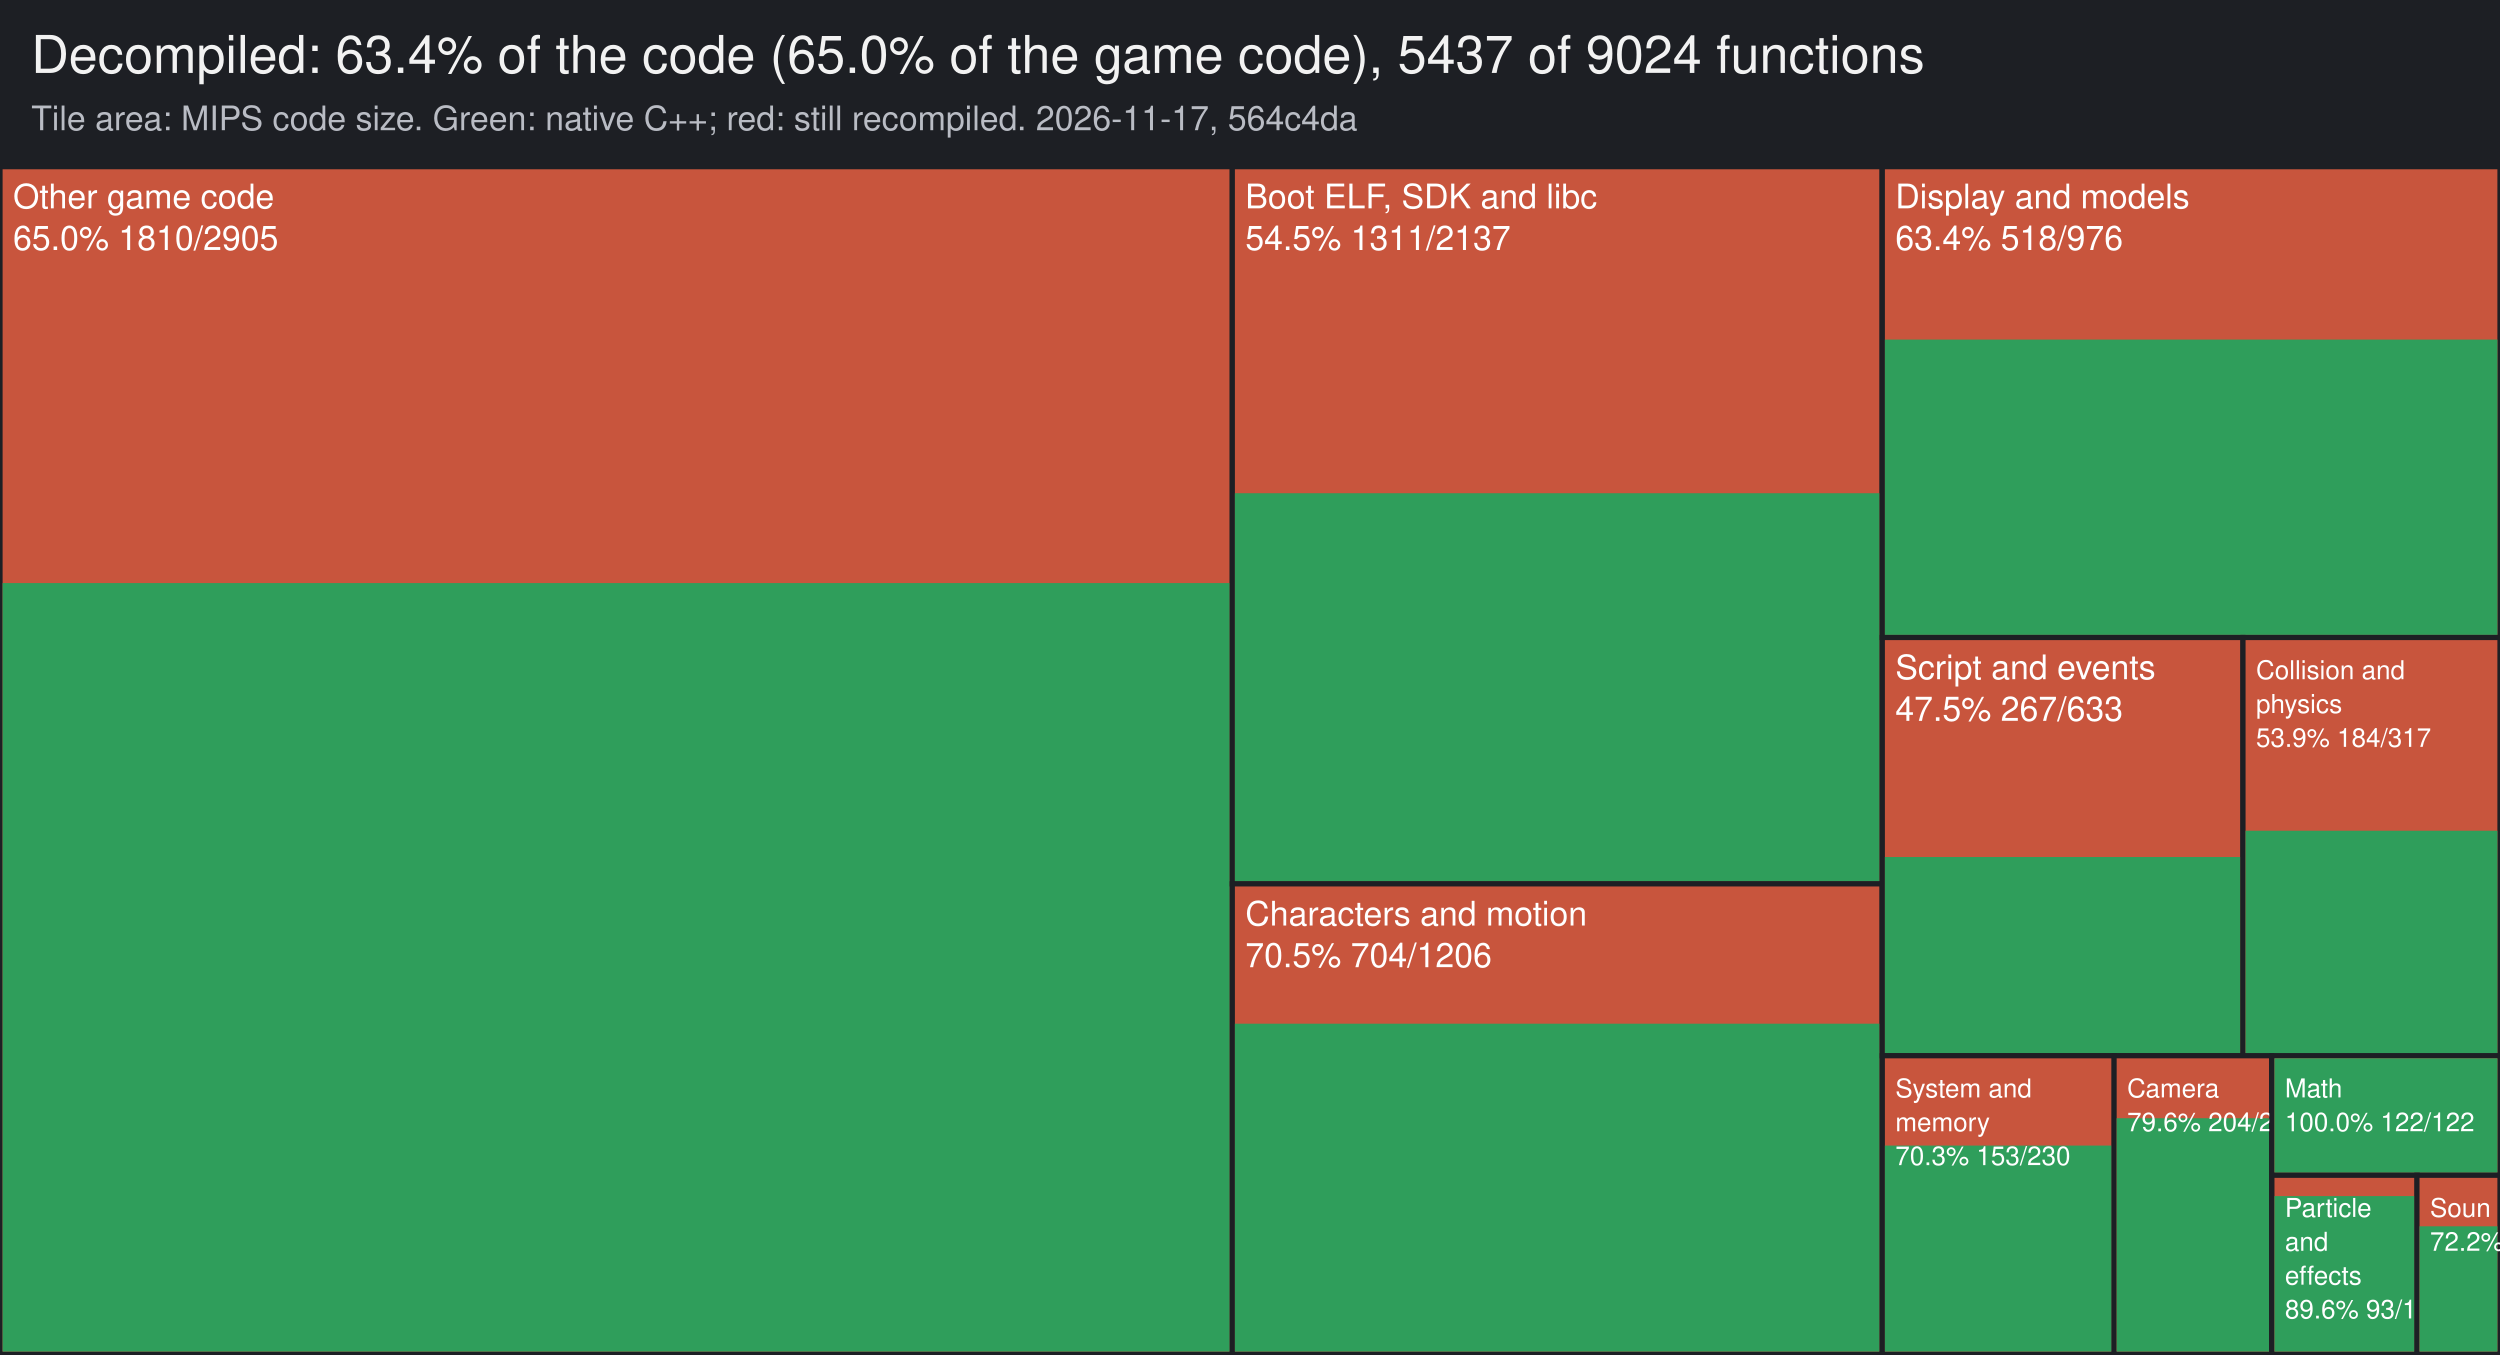
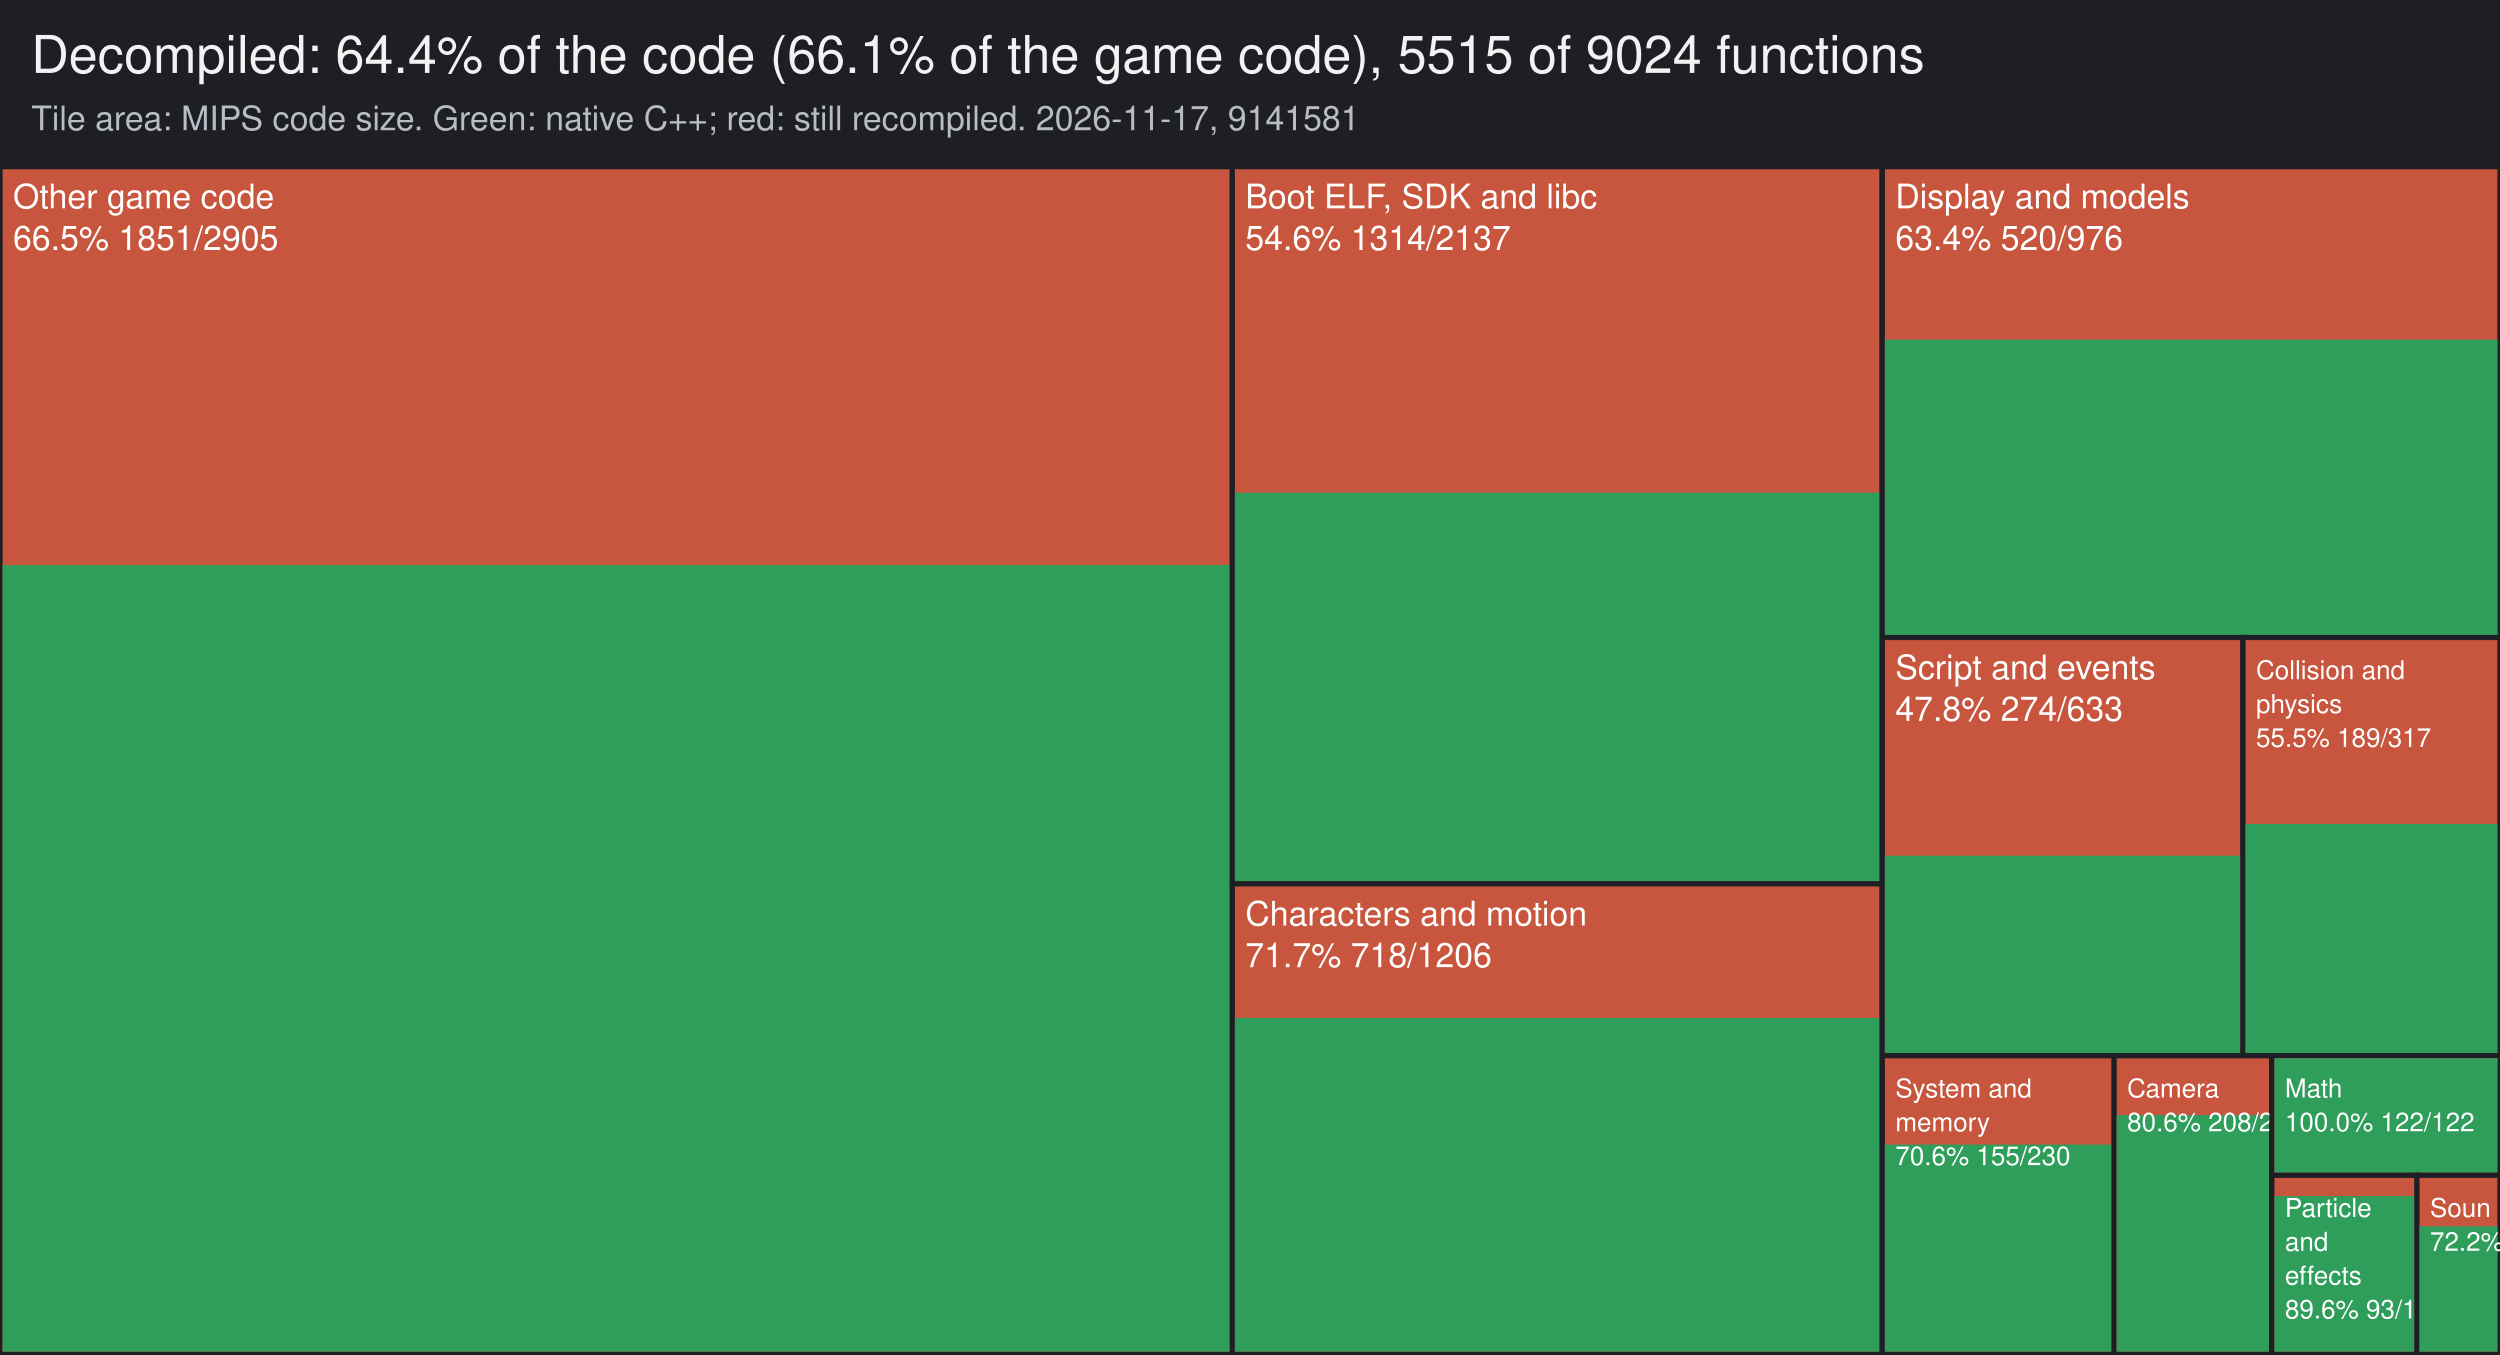
<svg xmlns="http://www.w3.org/2000/svg" width="960" height="520" font-family="Helvetica, Arial, sans-serif">
  <rect width="100%" height="100%" fill="#1d1f24" />
-   <text x="12" y="28" font-size="20" fill="#f2f2f2">Decompiled: 63.4% of the code (65.0% of the game code), 5437 of 9024 functions</text>
-   <text x="12" y="50" font-size="13" fill="#b9bcc4">Tile area: MIPS code size. Green: native C++; red: still recompiled. 2026-11-17, 564c4da</text>
+   <text x="12" y="28" font-size="20" fill="#f2f2f2">Decompiled: 64.4% of the code (66.1% of the game code), 5515 of 9024 functions</text>
+   <text x="12" y="50" font-size="13" fill="#b9bcc4">Tile area: MIPS code size. Green: native C++; red: still recompiled. 2026-11-17, 9141581</text>
  <rect x="0.0" y="64.0" width="473.2" height="456.0" fill="#c8553d" stroke="#1d1f24" stroke-width="2" />
-   <rect x="1.0" y="223.9" width="471.2" height="295.1" fill="#2f9e5b" />
+   <rect x="1.0" y="217.0" width="471.2" height="302.0" fill="#2f9e5b" />
  <text x="5.0" y="80.0" font-size="13" fill="#ffffff">Other game code</text>
-   <text x="5.0" y="96.0" font-size="13" fill="#ffffff">65.0%  1810/2905</text>
+   <text x="5.0" y="96.0" font-size="13" fill="#ffffff">66.5%  1851/2905</text>
  <rect x="473.2" y="64.0" width="249.5" height="275.4" fill="#c8553d" stroke="#1d1f24" stroke-width="2" />
-   <rect x="474.2" y="189.4" width="247.5" height="149.0" fill="#2f9e5b" />
+   <rect x="474.2" y="189.2" width="247.5" height="149.2" fill="#2f9e5b" />
  <text x="478.2" y="80.0" font-size="13" fill="#ffffff">Boot ELF, SDK and libc</text>
-   <text x="478.2" y="96.0" font-size="13" fill="#ffffff">54.5%  1311/2137</text>
+   <text x="478.2" y="96.0" font-size="13" fill="#ffffff">54.6%  1314/2137</text>
  <rect x="473.2" y="339.4" width="249.5" height="180.6" fill="#c8553d" stroke="#1d1f24" stroke-width="2" />
-   <rect x="474.2" y="393.1" width="247.5" height="125.9" fill="#2f9e5b" />
+   <rect x="474.2" y="390.9" width="247.5" height="128.1" fill="#2f9e5b" />
  <text x="478.2" y="355.4" font-size="13" fill="#ffffff">Characters and motion</text>
-   <text x="478.2" y="371.4" font-size="13" fill="#ffffff">70.5%  704/1206</text>
+   <text x="478.2" y="371.4" font-size="13" fill="#ffffff">71.7%  718/1206</text>
  <rect x="722.8" y="64.0" width="237.2" height="180.8" fill="#c8553d" stroke="#1d1f24" stroke-width="2" />
  <rect x="723.8" y="130.4" width="235.2" height="113.4" fill="#2f9e5b" />
  <text x="727.8" y="80.0" font-size="13" fill="#ffffff">Display and models</text>
-   <text x="727.8" y="96.0" font-size="13" fill="#ffffff">63.4%  518/976</text>
+   <text x="727.8" y="96.0" font-size="13" fill="#ffffff">63.4%  520/976</text>
  <rect x="722.8" y="244.8" width="138.5" height="160.6" fill="#c8553d" stroke="#1d1f24" stroke-width="2" />
-   <rect x="723.8" y="329.1" width="136.5" height="75.3" fill="#2f9e5b" />
+   <rect x="723.8" y="328.6" width="136.5" height="75.9" fill="#2f9e5b" />
  <text x="727.8" y="260.8" font-size="13" fill="#ffffff">Script and events</text>
-   <text x="727.8" y="276.8" font-size="13" fill="#ffffff">47.5%  267/633</text>
+   <text x="727.8" y="276.8" font-size="13" fill="#ffffff">47.8%  274/633</text>
  <rect x="861.3" y="244.8" width="98.7" height="160.6" fill="#c8553d" stroke="#1d1f24" stroke-width="2" />
-   <rect x="862.3" y="319.0" width="96.7" height="85.5" fill="#2f9e5b" />
+   <rect x="862.3" y="316.4" width="96.7" height="88.0" fill="#2f9e5b" />
  <text x="866.3" y="260.8" font-size="10" fill="#ffffff">Collision and</text>
  <text x="866.3" y="273.8" font-size="10" fill="#ffffff">physics</text>
-   <text x="866.3" y="286.8" font-size="10" fill="#ffffff">53.9%  184/317</text>
+   <text x="866.3" y="286.8" font-size="10" fill="#ffffff">55.5%  189/317</text>
  <rect x="722.8" y="405.4" width="89.1" height="114.6" fill="#c8553d" stroke="#1d1f24" stroke-width="2" />
-   <rect x="723.8" y="439.9" width="87.1" height="79.1" fill="#2f9e5b" />
+   <rect x="723.8" y="439.5" width="87.1" height="79.5" fill="#2f9e5b" />
  <text x="727.8" y="421.4" font-size="10" fill="#ffffff">System and</text>
  <text x="727.8" y="434.4" font-size="10" fill="#ffffff">memory</text>
-   <text x="727.8" y="447.4" font-size="10" fill="#ffffff">70.3%  153/230</text>
+   <text x="727.8" y="447.4" font-size="10" fill="#ffffff">70.6%  155/230</text>
  <rect x="811.8" y="405.4" width="60.5" height="114.6" fill="#c8553d" stroke="#1d1f24" stroke-width="2" />
-   <rect x="812.8" y="429.4" width="58.5" height="89.6" fill="#2f9e5b" />
+   <rect x="812.8" y="428.2" width="58.5" height="90.8" fill="#2f9e5b" />
  <text x="816.8" y="421.4" font-size="10" fill="#ffffff">Camera</text>
-   <text x="816.8" y="434.4" font-size="10" fill="#ffffff">79.6%  204/282</text>
+   <text x="816.8" y="434.4" font-size="10" fill="#ffffff">80.6%  208/282</text>
  <rect x="872.4" y="405.4" width="87.6" height="45.9" fill="#c8553d" stroke="#1d1f24" stroke-width="2" />
  <rect x="873.4" y="406.4" width="85.6" height="43.9" fill="#2f9e5b" />
  <text x="877.4" y="421.4" font-size="10" fill="#ffffff">Math</text>
  <text x="877.4" y="434.4" font-size="10" fill="#ffffff">100.0%  122/122</text>
  <rect x="872.4" y="451.3" width="55.8" height="68.7" fill="#c8553d" stroke="#1d1f24" stroke-width="2" />
  <rect x="873.4" y="459.3" width="53.8" height="59.7" fill="#2f9e5b" />
  <text x="877.4" y="467.3" font-size="10" fill="#ffffff">Particle</text>
  <text x="877.4" y="480.3" font-size="10" fill="#ffffff">and</text>
  <text x="877.4" y="493.3" font-size="10" fill="#ffffff">effects</text>
  <text x="877.4" y="506.3" font-size="10" fill="#ffffff">89.6%  93/114</text>
  <rect x="928.1" y="451.3" width="31.9" height="68.7" fill="#c8553d" stroke="#1d1f24" stroke-width="2" />
  <rect x="929.1" y="470.9" width="29.9" height="48.1" fill="#2f9e5b" />
  <text x="933.1" y="467.3" font-size="10" fill="#ffffff">Soun</text>
  <text x="933.1" y="480.3" font-size="10" fill="#ffffff">72.2%  71/102</text>
</svg>
